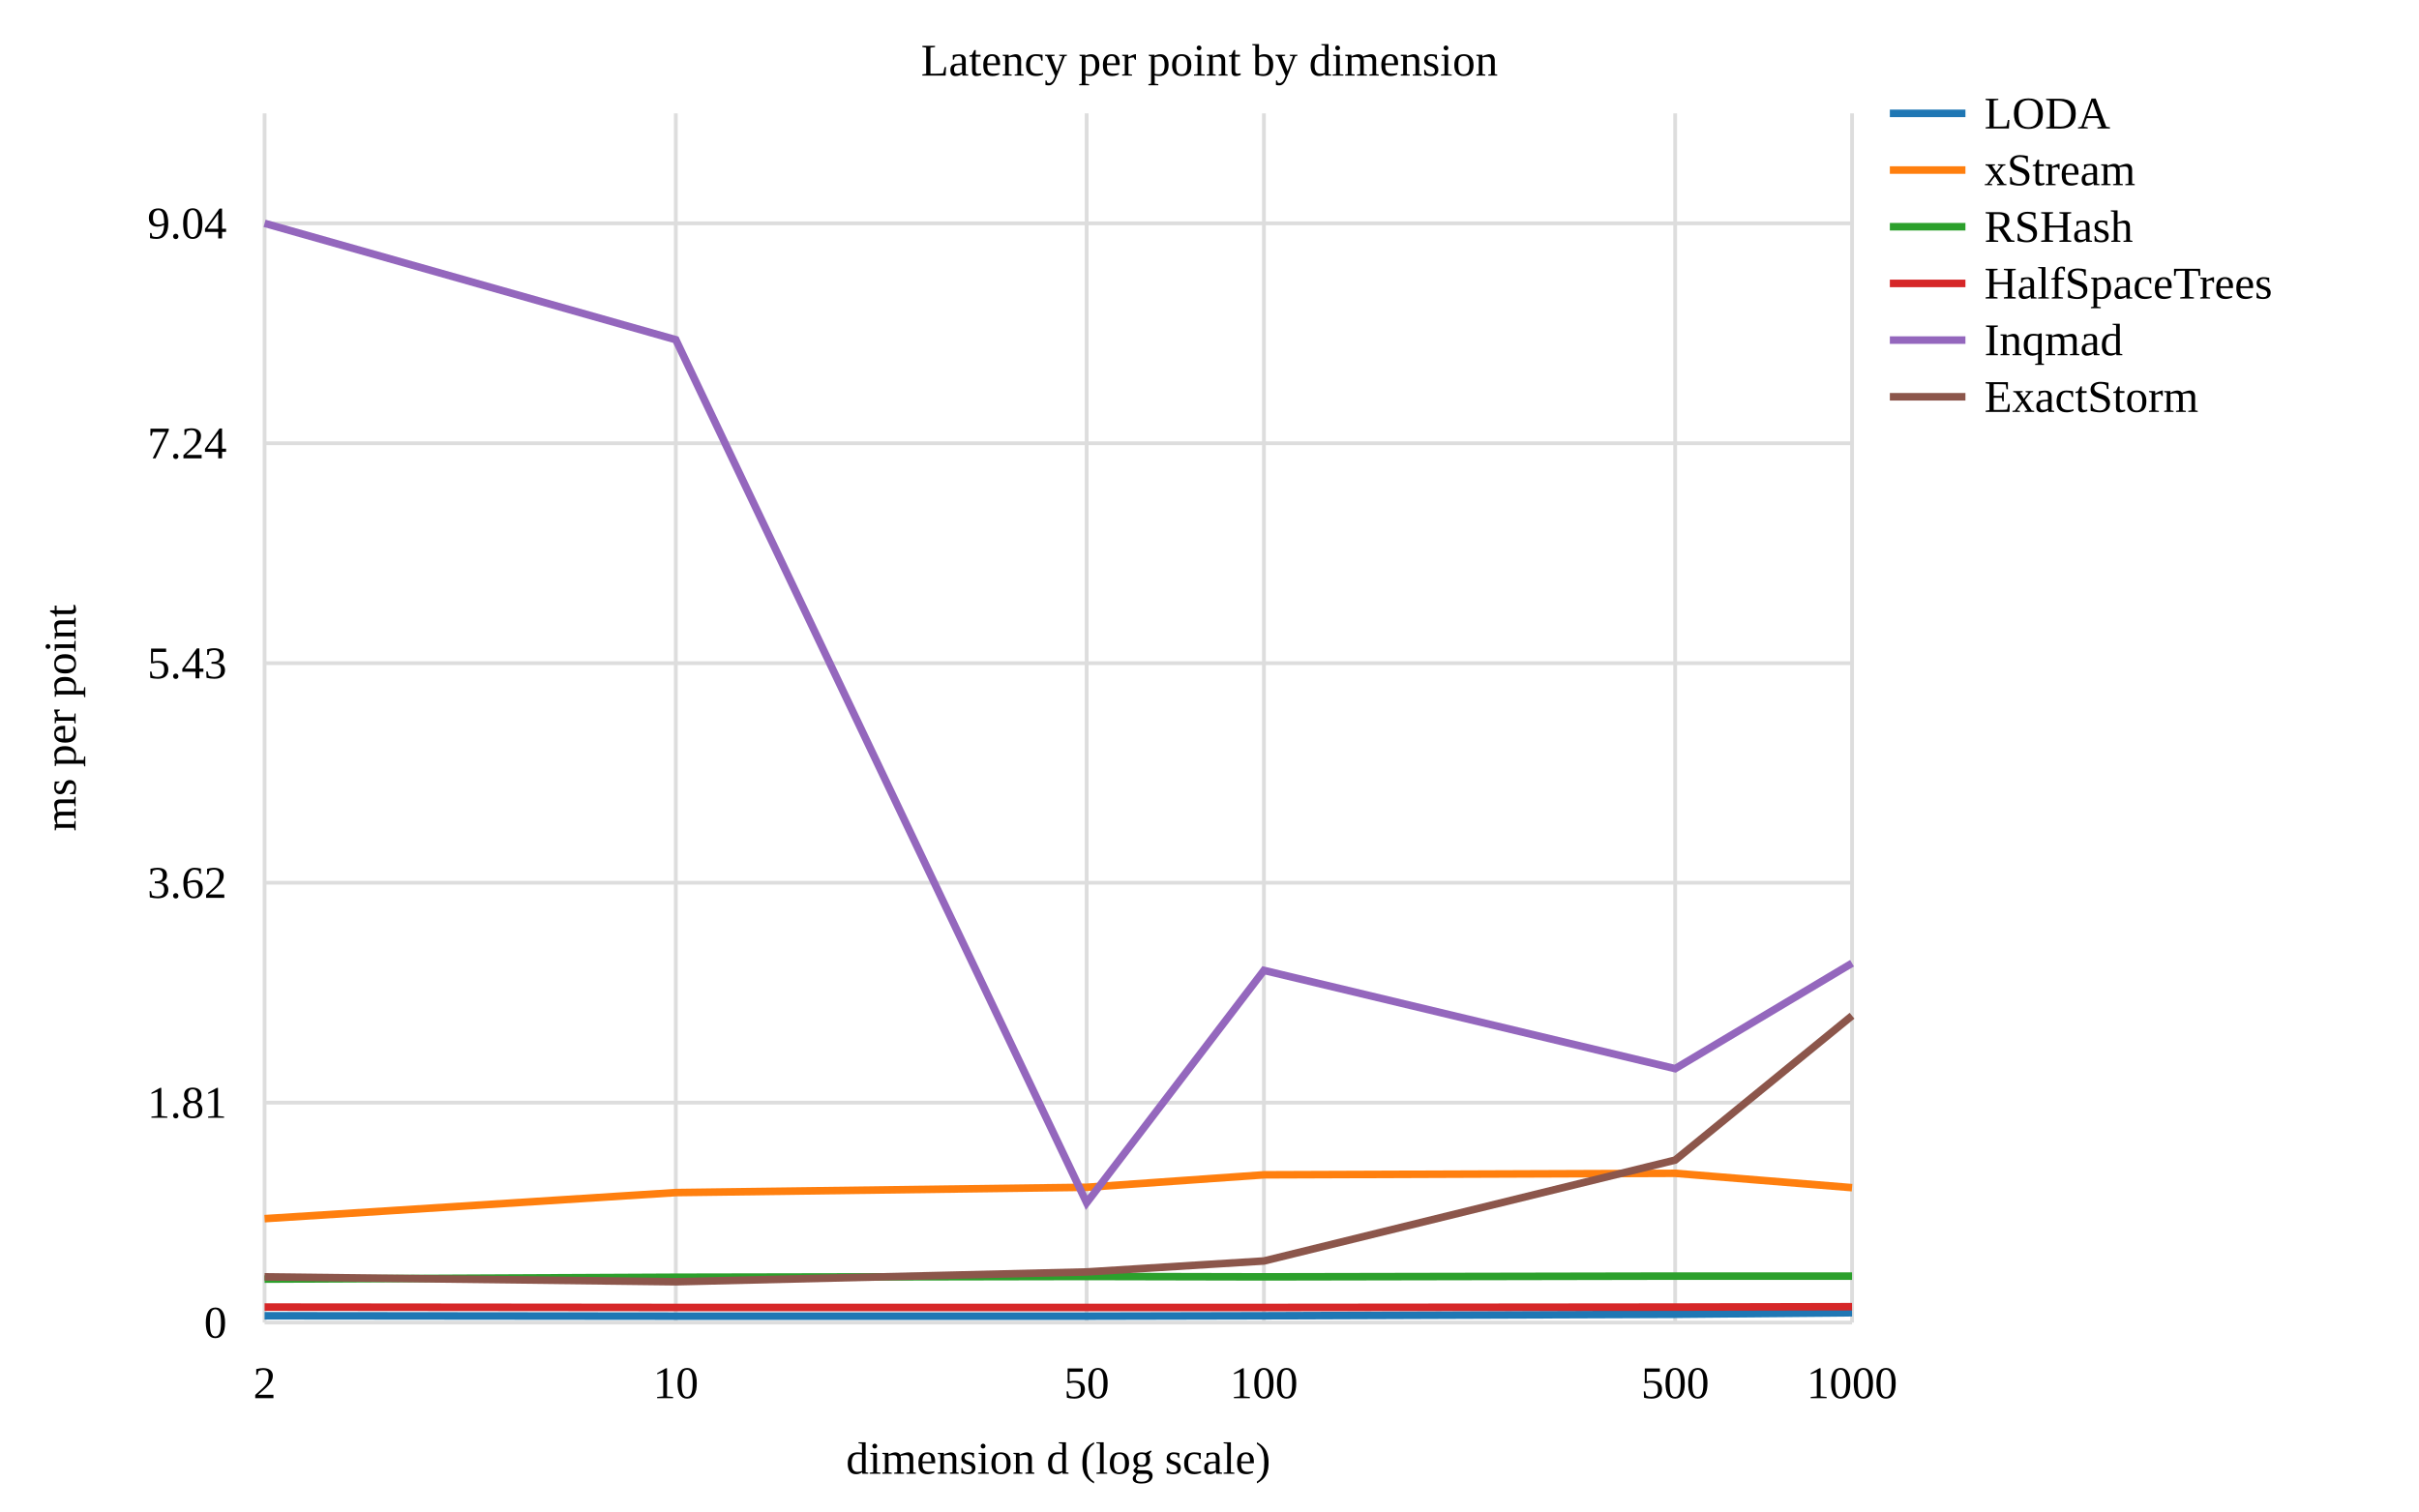
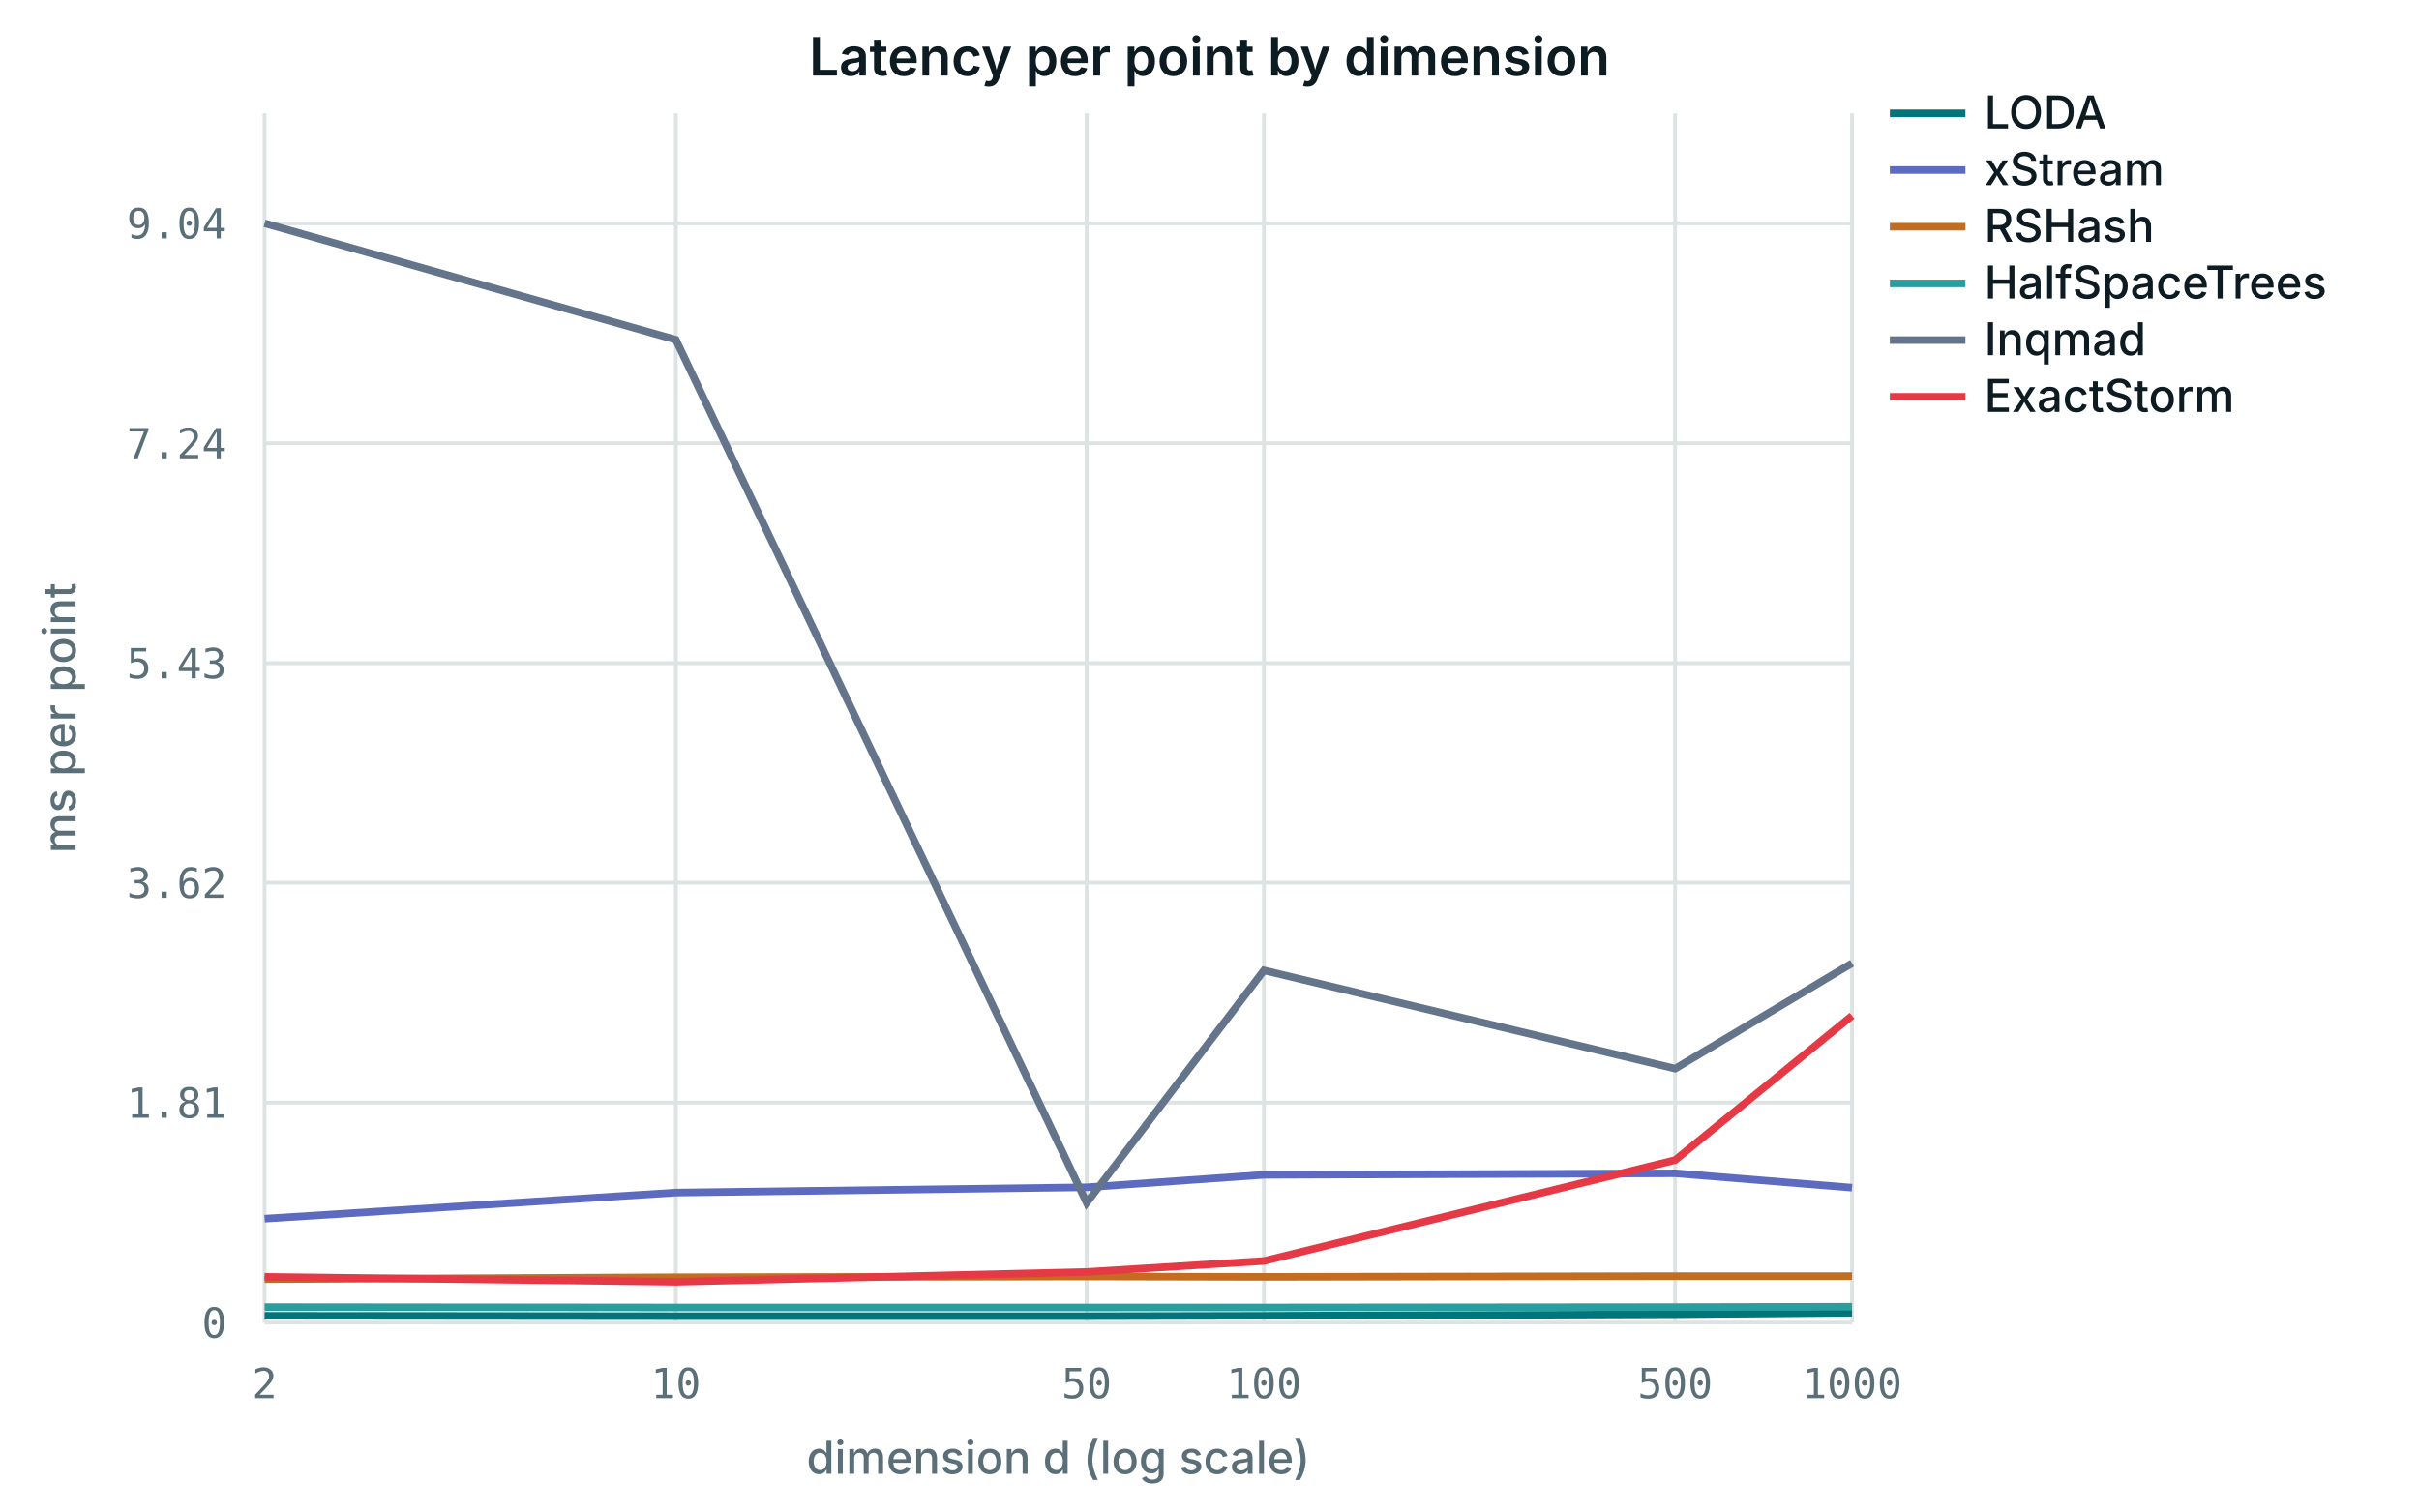
- <svg xmlns="http://www.w3.org/2000/svg" width="640" height="400">
-   <text x="320" y="20" text-anchor="middle">Latency per point by dimension</text>
-   <line x1="70" y1="350.0" x2="490" y2="350.0" stroke="#ddd" />
-   <text x="60" y="354.0" text-anchor="end">0</text>
-   <line x1="70" y1="291.8" x2="490" y2="291.8" stroke="#ddd" />
-   <text x="60" y="295.8" text-anchor="end">1.81</text>
-   <line x1="70" y1="233.6" x2="490" y2="233.6" stroke="#ddd" />
-   <text x="60" y="237.6" text-anchor="end">3.62</text>
-   <line x1="70" y1="175.5" x2="490" y2="175.5" stroke="#ddd" />
-   <text x="60" y="179.5" text-anchor="end">5.43</text>
-   <line x1="70" y1="117.3" x2="490" y2="117.3" stroke="#ddd" />
-   <text x="60" y="121.3" text-anchor="end">7.24</text>
-   <line x1="70" y1="59.1" x2="490" y2="59.1" stroke="#ddd" />
-   <text x="60" y="63.1" text-anchor="end">9.04</text>
-   <line x1="70.0" y1="30" x2="70.0" y2="350" stroke="#ddd" />
-   <text x="70.0" y="370" text-anchor="middle">2</text>
-   <line x1="178.8" y1="30" x2="178.8" y2="350" stroke="#ddd" />
-   <text x="178.8" y="370" text-anchor="middle">10</text>
-   <line x1="287.5" y1="30" x2="287.5" y2="350" stroke="#ddd" />
-   <text x="287.5" y="370" text-anchor="middle">50</text>
-   <line x1="334.4" y1="30" x2="334.4" y2="350" stroke="#ddd" />
-   <text x="334.4" y="370" text-anchor="middle">100</text>
-   <line x1="443.2" y1="30" x2="443.2" y2="350" stroke="#ddd" />
-   <text x="443.2" y="370" text-anchor="middle">500</text>
-   <line x1="490.0" y1="30" x2="490.0" y2="350" stroke="#ddd" />
-   <text x="490.0" y="370" text-anchor="middle">1000</text>
-   <text x="280" y="390" text-anchor="middle">dimension d (log scale)</text>
-   <text x="20" y="190" text-anchor="middle" transform="rotate(-90 20 190)">ms per point</text>
-   <polyline fill="none" stroke="#1f77b4" stroke-width="2" points="70.0,348.2 178.8,348.3 287.5,348.3 334.4,348.2 443.2,347.8 490.0,347.4" />
-   <line x1="500" y1="30" x2="520" y2="30" stroke="#1f77b4" stroke-width="2" />
-   <text x="525" y="34">LODA</text>
-   <polyline fill="none" stroke="#ff7f0e" stroke-width="2" points="70.0,322.5 178.8,315.6 287.5,314.2 334.4,310.9 443.2,310.5 490.0,314.3" />
-   <line x1="500" y1="45" x2="520" y2="45" stroke="#ff7f0e" stroke-width="2" />
-   <text x="525" y="49">xStream</text>
-   <polyline fill="none" stroke="#2ca02c" stroke-width="2" points="70.0,338.5 178.8,338.0 287.5,337.8 334.4,337.9 443.2,337.7 490.0,337.7" />
-   <line x1="500" y1="60" x2="520" y2="60" stroke="#2ca02c" stroke-width="2" />
-   <text x="525" y="64">RSHash</text>
-   <polyline fill="none" stroke="#d62728" stroke-width="2" points="70.0,345.9 178.8,346.0 287.5,346.0 334.4,346.0 443.2,345.9 490.0,345.8" />
-   <line x1="500" y1="75" x2="520" y2="75" stroke="#d62728" stroke-width="2" />
-   <text x="525" y="79">HalfSpaceTrees</text>
-   <polyline fill="none" stroke="#9467bd" stroke-width="2" points="70.0,59.1 178.8,89.9 287.5,318.3 334.4,256.8 443.2,282.8 490.0,254.9" />
-   <line x1="500" y1="90" x2="520" y2="90" stroke="#9467bd" stroke-width="2" />
-   <text x="525" y="94">Inqmad</text>
-   <polyline fill="none" stroke="#8c564b" stroke-width="2" points="70.0,337.9 178.8,339.2 287.5,336.6 334.4,333.7 443.2,307.0 490.0,268.8" />
-   <line x1="500" y1="105" x2="520" y2="105" stroke="#8c564b" stroke-width="2" />
-   <text x="525" y="109">ExactStorm</text>
+ <svg xmlns="http://www.w3.org/2000/svg" viewBox="0 0 640 400" width="640" height="400" role="img" aria-label="Latency per point by dimension">
+   <style>text{font-family:Inter,ui-sans-serif,system-ui,-apple-system,"Segoe UI",Helvetica,Arial,sans-serif}.title{fill:#0d1b22;font-size:14px;font-weight:600}.axis{fill:#5b6f78;font-size:12px;font-weight:500}.tick{fill:#5b6f78;font-family:"IBM Plex Mono",ui-monospace,SFMono-Regular,Menlo,Consolas,monospace;font-size:11px}.legend{fill:#0d1b22;font-size:12px;font-weight:500}.grid{stroke:#dce3e2;stroke-width:1}.s0{stroke:#00757a}.s1{stroke:#5c6bc0}.s2{stroke:#c26d1f}.s3{stroke:#2a9d9f}.s4{stroke:#64748b}.s5{stroke:#e63946}@media (prefers-color-scheme:dark){.title,.legend{fill:#edf5f6}.axis,.tick{fill:#99b0b6}.grid{stroke:#1e343d}.s0{stroke:#2dd4bf}.s1{stroke:#818cf8}.s2{stroke:#f59e0b}.s3{stroke:#99f6e4}.s4{stroke:#94a3b8}.s5{stroke:#f45b69}}</style>
+   <text x="320" y="20" text-anchor="middle" class="title">Latency per point by dimension</text>
+   <line x1="70" y1="350.0" x2="490" y2="350.0" class="grid" />
+   <text x="60" y="354.0" text-anchor="end" class="tick">0</text>
+   <line x1="70" y1="291.8" x2="490" y2="291.8" class="grid" />
+   <text x="60" y="295.8" text-anchor="end" class="tick">1.81</text>
+   <line x1="70" y1="233.6" x2="490" y2="233.6" class="grid" />
+   <text x="60" y="237.6" text-anchor="end" class="tick">3.62</text>
+   <line x1="70" y1="175.5" x2="490" y2="175.5" class="grid" />
+   <text x="60" y="179.5" text-anchor="end" class="tick">5.43</text>
+   <line x1="70" y1="117.3" x2="490" y2="117.3" class="grid" />
+   <text x="60" y="121.3" text-anchor="end" class="tick">7.24</text>
+   <line x1="70" y1="59.1" x2="490" y2="59.1" class="grid" />
+   <text x="60" y="63.1" text-anchor="end" class="tick">9.04</text>
+   <line x1="70.0" y1="30" x2="70.0" y2="350" class="grid" />
+   <text x="70.0" y="370" text-anchor="middle" class="tick">2</text>
+   <line x1="178.8" y1="30" x2="178.8" y2="350" class="grid" />
+   <text x="178.8" y="370" text-anchor="middle" class="tick">10</text>
+   <line x1="287.5" y1="30" x2="287.5" y2="350" class="grid" />
+   <text x="287.5" y="370" text-anchor="middle" class="tick">50</text>
+   <line x1="334.4" y1="30" x2="334.4" y2="350" class="grid" />
+   <text x="334.4" y="370" text-anchor="middle" class="tick">100</text>
+   <line x1="443.2" y1="30" x2="443.2" y2="350" class="grid" />
+   <text x="443.2" y="370" text-anchor="middle" class="tick">500</text>
+   <line x1="490.0" y1="30" x2="490.0" y2="350" class="grid" />
+   <text x="490.0" y="370" text-anchor="middle" class="tick">1000</text>
+   <text x="280" y="390" text-anchor="middle" class="axis">dimension d (log scale)</text>
+   <text x="20" y="190" text-anchor="middle" transform="rotate(-90 20 190)" class="axis">ms per point</text>
+   <polyline fill="none" class="s0" stroke-width="2" points="70.0,348.2 178.8,348.3 287.5,348.3 334.4,348.2 443.2,347.8 490.0,347.4" />
+   <line x1="500" y1="30" x2="520" y2="30" class="s0" stroke-width="2" />
+   <text x="525" y="34" class="legend">LODA</text>
+   <polyline fill="none" class="s1" stroke-width="2" points="70.0,322.5 178.8,315.6 287.5,314.2 334.4,310.9 443.2,310.5 490.0,314.3" />
+   <line x1="500" y1="45" x2="520" y2="45" class="s1" stroke-width="2" />
+   <text x="525" y="49" class="legend">xStream</text>
+   <polyline fill="none" class="s2" stroke-width="2" points="70.0,338.5 178.8,338.0 287.5,337.8 334.4,337.9 443.2,337.7 490.0,337.7" />
+   <line x1="500" y1="60" x2="520" y2="60" class="s2" stroke-width="2" />
+   <text x="525" y="64" class="legend">RSHash</text>
+   <polyline fill="none" class="s3" stroke-width="2" points="70.0,345.9 178.8,346.0 287.5,346.0 334.4,346.0 443.2,345.9 490.0,345.8" />
+   <line x1="500" y1="75" x2="520" y2="75" class="s3" stroke-width="2" />
+   <text x="525" y="79" class="legend">HalfSpaceTrees</text>
+   <polyline fill="none" class="s4" stroke-width="2" points="70.0,59.1 178.8,89.9 287.5,318.3 334.4,256.8 443.2,282.8 490.0,254.9" />
+   <line x1="500" y1="90" x2="520" y2="90" class="s4" stroke-width="2" />
+   <text x="525" y="94" class="legend">Inqmad</text>
+   <polyline fill="none" class="s5" stroke-width="2" points="70.0,337.9 178.8,339.2 287.5,336.6 334.4,333.7 443.2,307.0 490.0,268.8" />
+   <line x1="500" y1="105" x2="520" y2="105" class="s5" stroke-width="2" />
+   <text x="525" y="109" class="legend">ExactStorm</text>
</svg>
